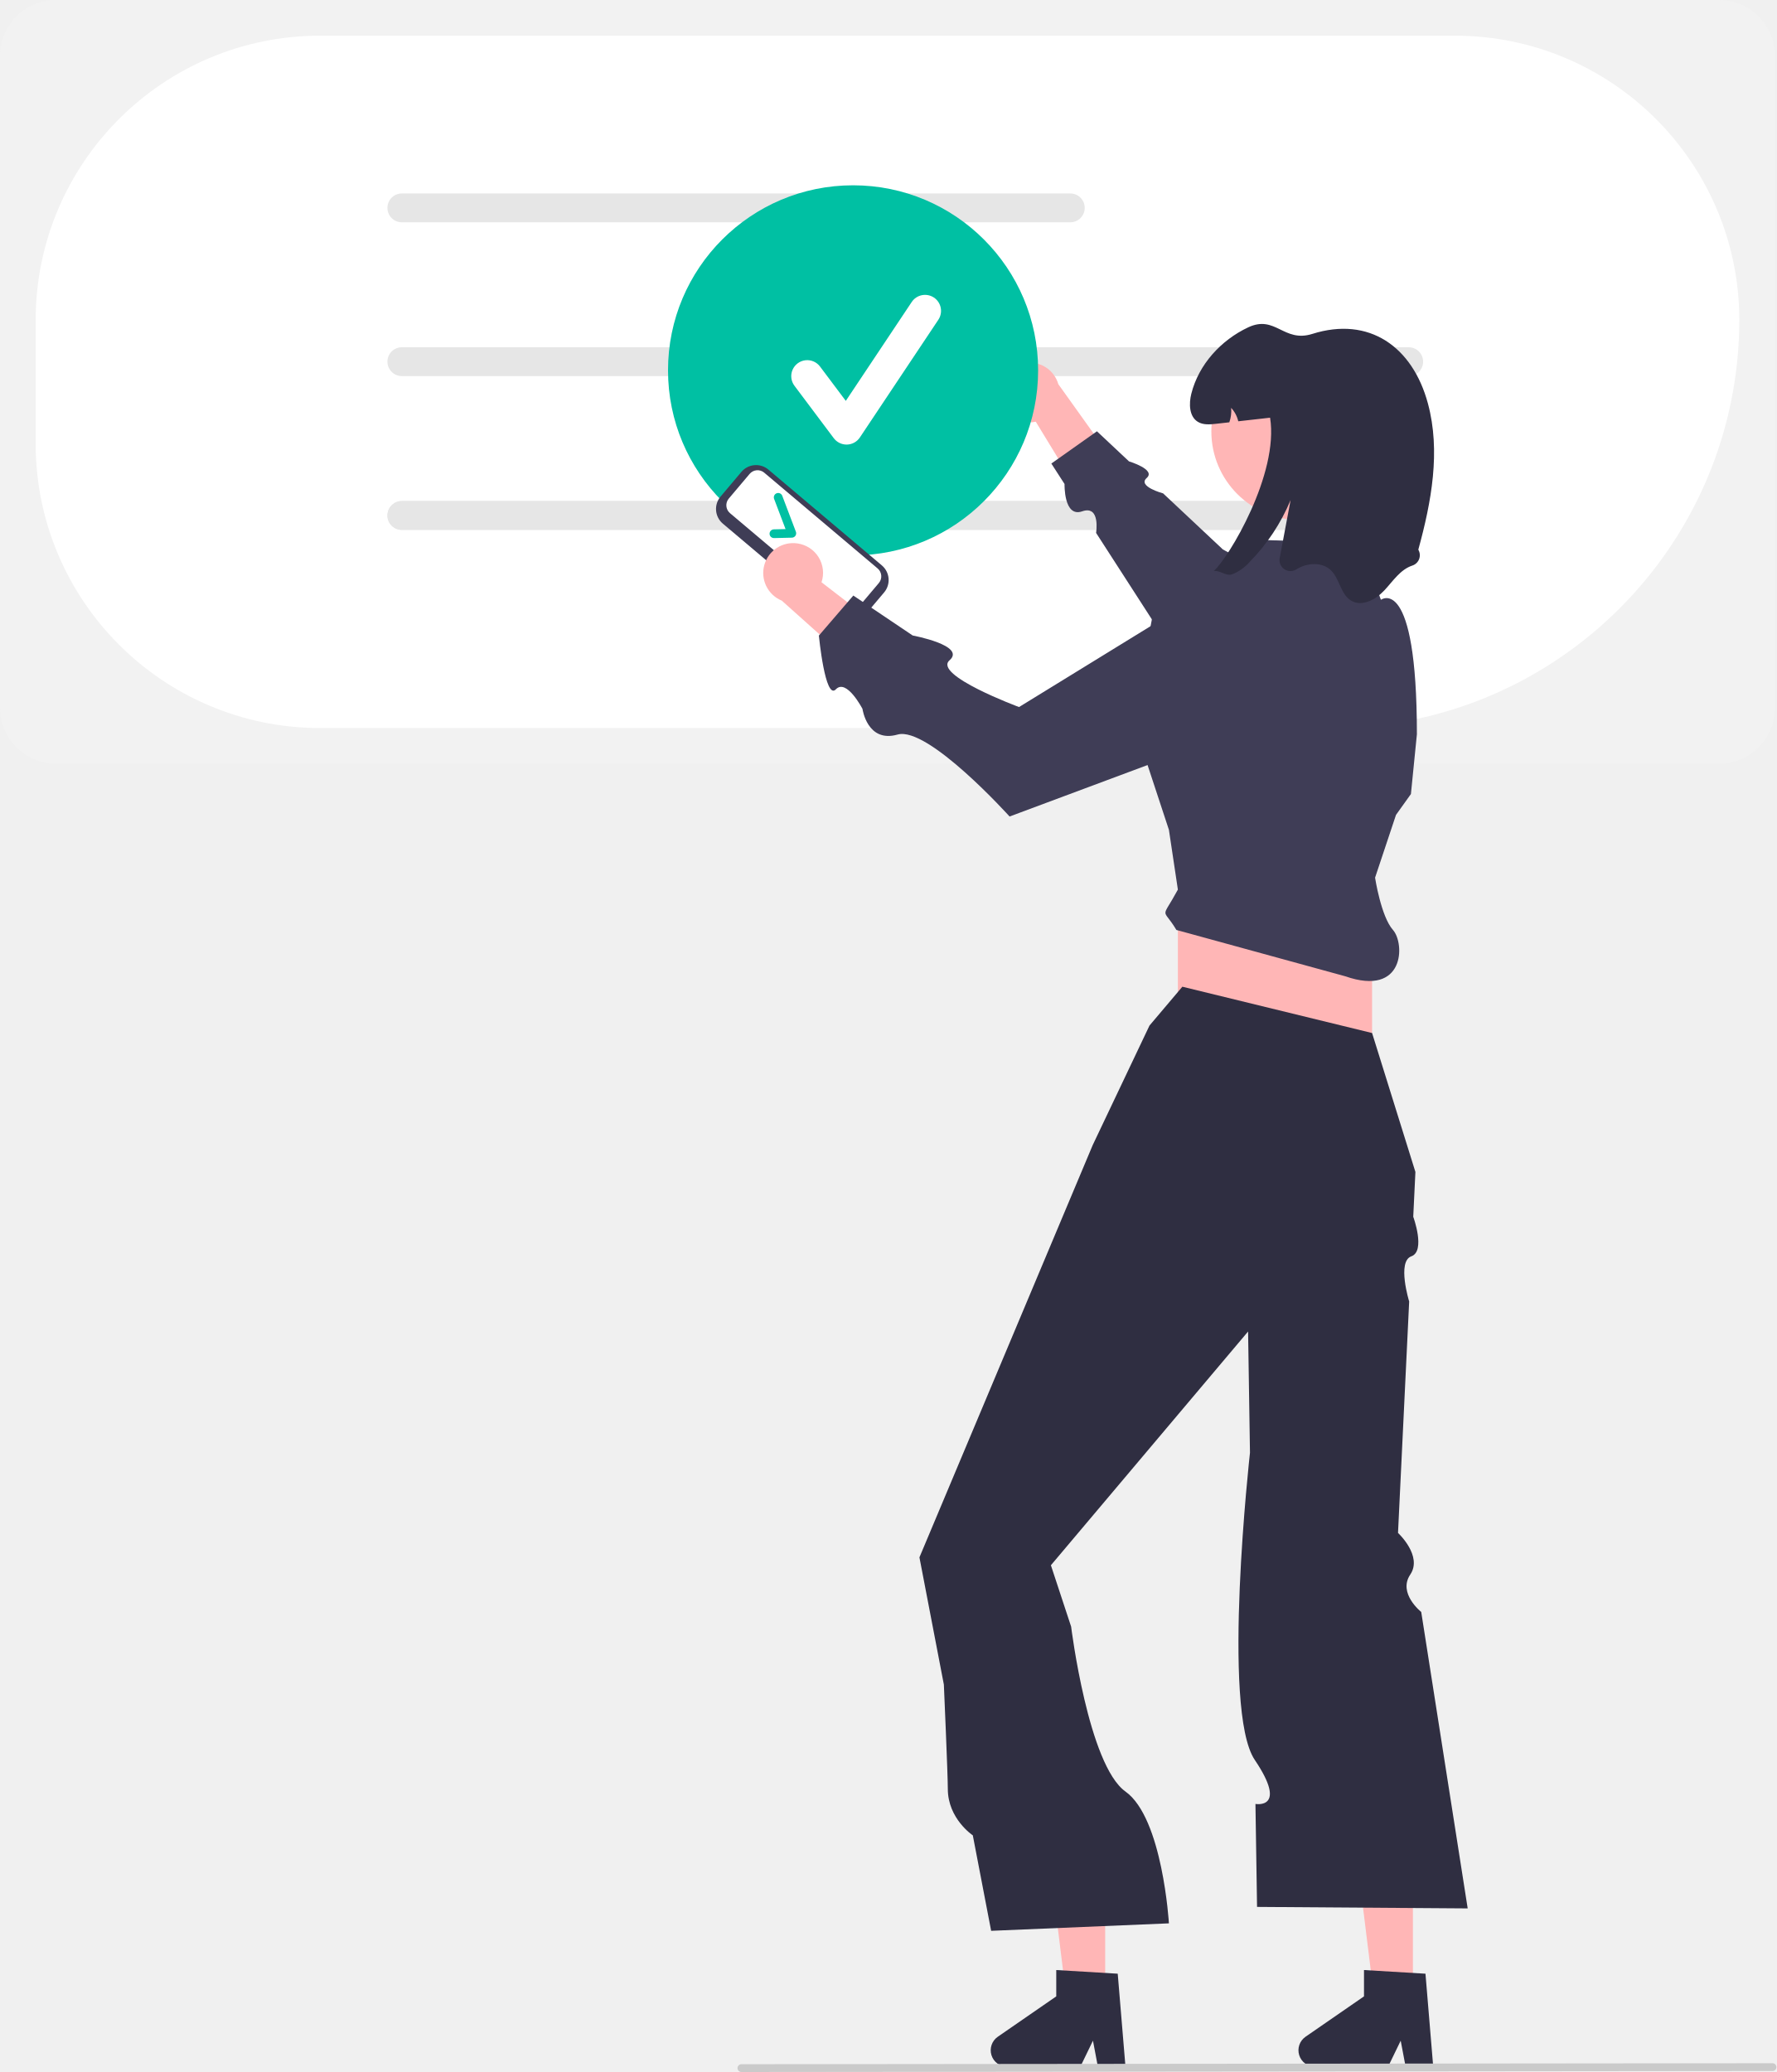
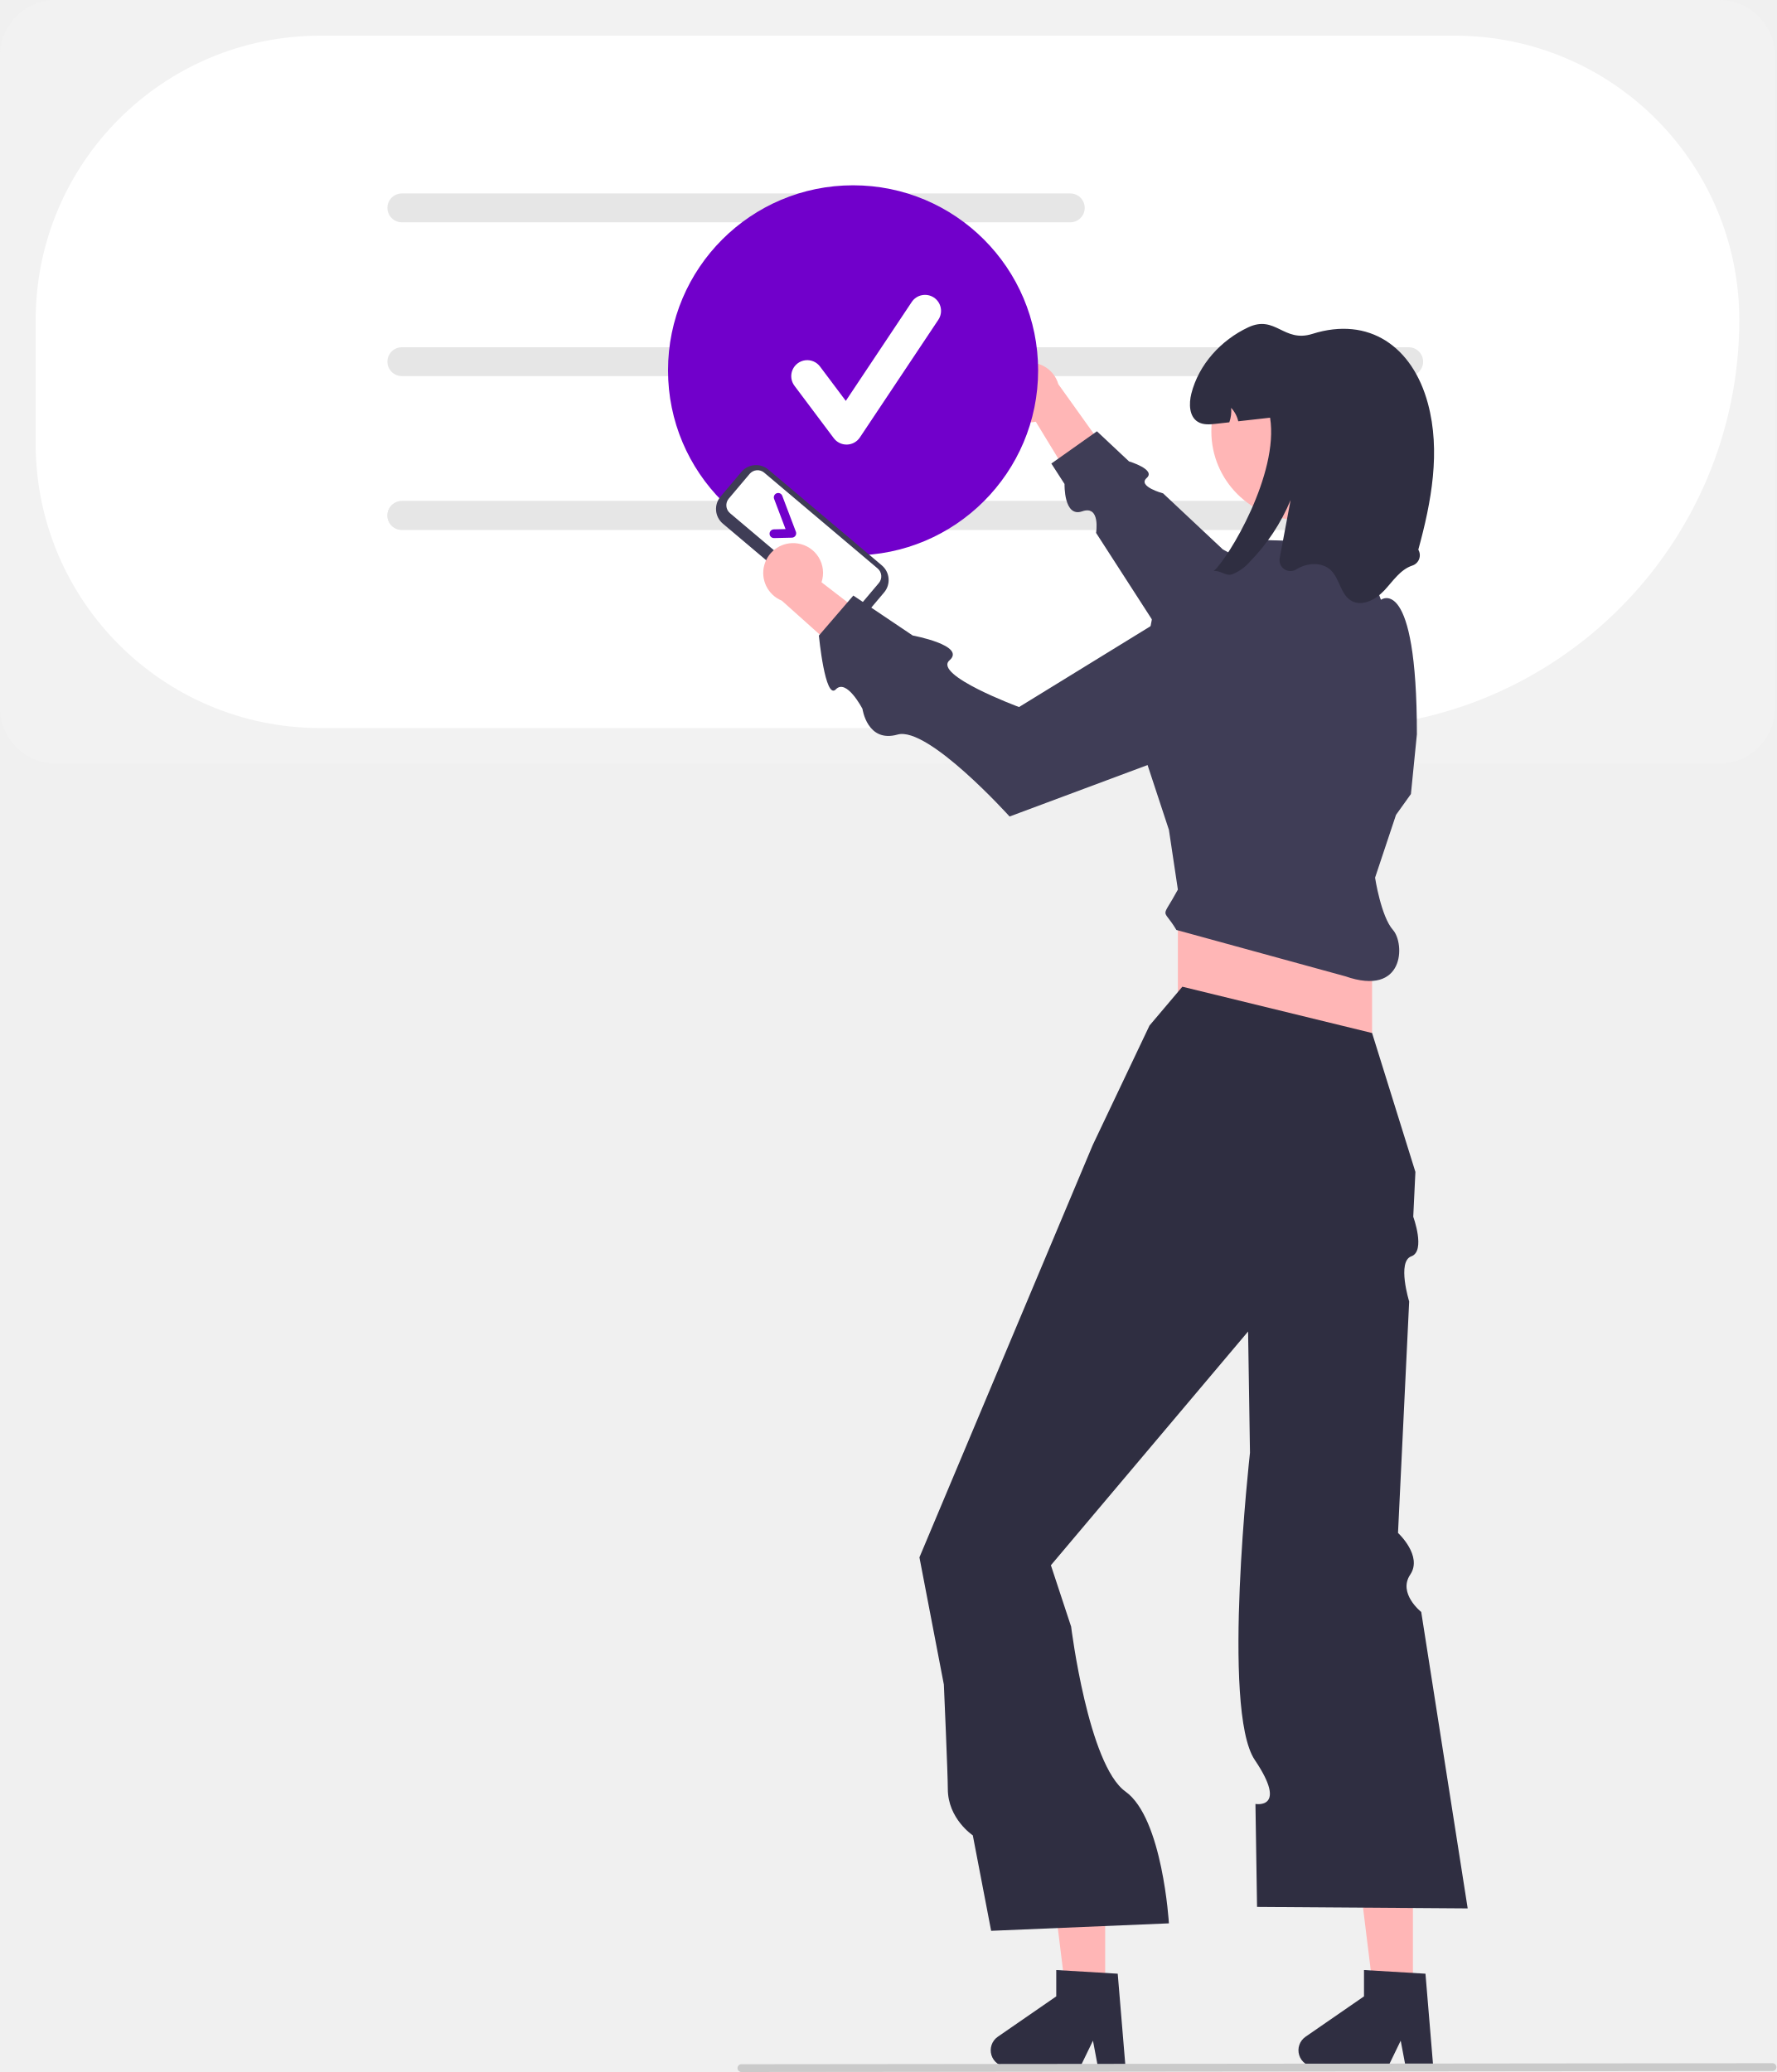
<svg xmlns="http://www.w3.org/2000/svg" data-name="Layer 1" width="543.219" height="633.601" viewBox="0 0 543.219 633.601">
  <path d="M854.052,366.728H345.482a17.112,17.112,0,0,1-17.092-17.092V150.291a17.112,17.112,0,0,1,17.092-17.092H854.052a17.112,17.112,0,0,1,17.092,17.092V349.636A17.112,17.112,0,0,1,854.052,366.728Z" transform="translate(-328.3903 -133.1994)" fill="#f2f2f2" />
  <path d="M735.442,355.827H426.21a87.014,87.014,0,0,1-86.916-86.916V231.026a87.015,87.015,0,0,1,86.916-86.917h347.118a87.015,87.015,0,0,1,86.916,86.917A124.943,124.943,0,0,1,735.442,355.827Z" transform="translate(-328.3903 -133.1994)" fill="#fff" />
  <path d="M655.673,201.175H451.267a4.408,4.408,0,1,1,0-8.816H655.673a4.408,4.408,0,0,1,0,8.816Z" transform="translate(-328.3903 -133.1994)" fill="#e6e6e6" />
  <path d="M759.147,248.206H451.267a4.408,4.408,0,1,1,0-8.816H759.147a4.408,4.408,0,0,1,0,8.816Z" transform="translate(-328.3903 -133.1994)" fill="#e6e6e6" />
  <path d="M759.147,295.237H451.267a4.408,4.408,0,1,1,0-8.816H759.147a4.408,4.408,0,0,1,0,8.816Z" transform="translate(-328.3903 -133.1994)" fill="#e6e6e6" />
  <path d="M759.147,295.237H451.267a4.408,4.408,0,1,1,0-8.816H759.147a4.408,4.408,0,0,1,0,8.816Z" transform="translate(-328.3903 -133.1994)" fill="#e6e6e6" />
  <path d="M634.103,253.604a9.088,9.088,0,0,0,11.007,8.547l16.811,27.578,7.155-15.182L652.015,250.686a9.138,9.138,0,0,0-17.912,2.918Z" transform="translate(-328.3903 -133.1994)" fill="#ffb6b6" />
  <path d="M760.255,332.64,702.323,301.216,684.05,284.072s-7.944-2.127-5.02-4.71-5.408-5.074-5.408-5.074l-9.809-9.203L649.873,274.948l4.034,6.253s-.278,10.352,5.393,8.361,4.254,6.594,4.254,6.594l33.85,52.471Z" transform="translate(-328.3903 -133.1994)" fill="#3f3d56" />
-   <circle cx="260.855" cy="113.249" r="56.586" fill="#00c0a3" />
+   <circle cx="260.855" cy="113.249" r="56.586" fill="#7100CB" />
  <polygon points="432.044 611.601 420.278 611.601 414.679 566.219 432.044 566.219 432.044 611.601" fill="#ffb6b6" />
  <path d="M766.644,765.186h-8.438l-1.506-7.966-3.857,7.966H730.465a5.031,5.031,0,0,1-2.859-9.17l17.871-12.342V735.62l18.797,1.122Z" transform="translate(-328.3903 -133.1994)" fill="#2f2e41" />
  <polygon points="337.942 611.601 326.176 611.601 320.577 566.219 337.942 566.219 337.942 611.601" fill="#ffb6b6" />
  <path d="M672.542,765.186h-8.438l-1.506-7.966L658.741,765.186H636.363a5.031,5.031,0,0,1-2.859-9.17l17.871-12.342V735.62l18.797,1.122Z" transform="translate(-328.3903 -133.1994)" fill="#2f2e41" />
  <rect x="360.175" y="268.381" width="59.385" height="67.607" fill="#ffb6b6" />
  <path d="M689.936,434.927l-10.05,11.877L662.527,483.349,618.788,587.418l-9.25,22.009,7.47,38.907s1.209,27.411,1.209,31.898c0,9.136,7.641,14.198,7.641,14.198l5.606,29.198,54.36-2.284s-1.897-32.185-13.282-40.303-16.619-50.429-16.619-50.429l-6.186-18.772,60.298-71.478.389,24.985.188,12.093s-8.83,78.656,1.463,93.921.21,13.469.21,13.469l.49,31.488,64.41.457L762.976,626.121s-7.215-5.697-3.355-11.424-3.742-12.741-3.742-12.741l3.41-70.772s-3.775-12.224.665-13.813.583-12.101.583-12.101l.66-13.698-13.247-42.483Z" transform="translate(-328.3903 -133.1994)" fill="#2f2e41" />
  <path d="M748.864,401.581l6.395-19.186,4.568-6.395,1.827-18.272c0-49.335-11.004-41.12-11.004-41.12l-6.354-17.351-29.236-.914L696.331,316.158l-15.531,5.482-6.082,31.602,11.107,33.721,2.741,18.272c-5.228,9.652-4.786,5.087-.457,12.334l51.619,14.161c18.272,6.395,18.272-10.05,14.608-14.161C750.672,413.458,748.864,401.581,748.864,401.581Z" transform="translate(-328.3903 -133.1994)" fill="#3f3d56" />
  <circle cx="397.511" cy="131.907" r="27.102" fill="#ffb6b6" />
  <path d="M699.506,307.834" transform="translate(-328.3903 -133.1994)" fill="#2f2e41" />
  <path d="M762.084,301.284a3.329,3.329,0,0,1-1.855,4.87c-3.636,1.206-5.875,4.723-8.487,7.537-2.604,2.805-6.797,5.135-10.123,3.225-3.316-1.9-3.545-6.752-6.322-9.383-2.704-2.558-7.199-2.248-10.379-.302l-.095.058a3.351,3.351,0,0,1-5.127-3.41q1.671-8.887,3.34-17.772a59.761,59.761,0,0,1-12.507,18.912,13.757,13.757,0,0,1-5.427,3.819c-1.9.603-3.746-1.361-5.591-1.005,4.586-4.011,20.008-29.72,17.249-46.905q-4.865.548-9.73,1.096A8.943,8.943,0,0,0,704.855,257.924a10.51,10.51,0,0,1-.557,4.413c-1.352.155-2.713.302-4.066.457-1.882.21-3.929.393-5.546-.594-2.695-1.644-2.777-5.536-2.01-8.606,2.248-8.926,9.063-16.39,17.404-20.3,8.341-3.901,10.808,4.787,19.597,2.01,17.359-5.482,30.661,3.892,35.348,21.287C768.963,271.181,766.104,286.666,762.084,301.284Z" transform="translate(-328.3903 -133.1994)" fill="#2f2e41" />
  <path d="M837.116,765.776H803.929l-.143-.259c-.424-.77-.834-1.585-1.217-2.423-3.418-7.318-4.863-15.688-6.138-23.073l-.96-5.566a3.437,3.437,0,0,1,5.41-3.362q7.565,5.505,15.136,10.999c1.911,1.391,4.094,3,6.184,4.739.202-.979.413-1.962.624-2.931a3.439,3.439,0,0,1,6.281-1.086l3.883,6.238c2.832,4.556,5.332,9.045,4.822,13.887a.756.756,0,0,1-.013.176,10.947,10.947,0,0,1-.563,2.331Z" transform="translate(-328.3903 -133.1994)" fill="#f0f0f0" />
  <path d="M870.425,766.493l-315.358.307a1.191,1.191,0,0,1,0-2.381l315.358-.307a1.191,1.191,0,0,1,0,2.381Z" transform="translate(-328.3903 -133.1994)" fill="#cacaca" />
  <path d="M584.101,322.609l-34.688-29.294a5.865,5.865,0,0,1-.696-8.257l6.384-7.56a5.865,5.865,0,0,1,8.257-.696l34.688,29.294a5.865,5.865,0,0,1,.696,8.257l-6.384,7.56A5.865,5.865,0,0,1,584.101,322.609Z" transform="translate(-328.3903 -133.1994)" fill="#3f3d56" />
  <path d="M551.234,285.668a3.161,3.161,0,0,0,.375,4.449l34.688,29.294a3.161,3.161,0,0,0,4.449-.375l6.384-7.56a3.161,3.161,0,0,0-.375-4.449l-34.688-29.294a3.161,3.161,0,0,0-4.449.375Z" transform="translate(-328.3903 -133.1994)" fill="#fff" />
-   <path d="M571.598,297.056a1.333,1.333,0,0,1-1.054.558l-5.45.125a1.334,1.334,0,1,1-.061-2.667l3.566-.082-3.511-9.265a1.334,1.334,0,0,1,2.494-.945l4.18,11.028a1.334,1.334,0,0,1-.141,1.218Z" transform="translate(-328.3903 -133.1994)" fill="#00c0a3" />
+   <path d="M571.598,297.056a1.333,1.333,0,0,1-1.054.558l-5.45.125a1.334,1.334,0,1,1-.061-2.667l3.566-.082-3.511-9.265a1.334,1.334,0,0,1,2.494-.945l4.18,11.028a1.334,1.334,0,0,1-.141,1.218Z" transform="translate(-328.3903 -133.1994)" fill="#7100CB" />
  <path d="M572.297,299.384a9.088,9.088,0,0,1,7.3,11.871l25.586,19.709-15.87,5.461-21.864-19.554a9.138,9.138,0,0,1,4.848-17.489Z" transform="translate(-328.3903 -133.1994)" fill="#ffb6b6" />
  <path d="M705.505,309.129l-65.509,40.278s-26.413-9.773-21.251-14.297-11.271-7.583-11.271-7.583l-18.153-12.213-10.534,12.242s1.919,19.885,5.185,16.442,8.147,5.963,8.147,5.963,1.443,10.502,10.739,7.859S637.101,382.882,637.101,382.882l80.622-30.069Z" transform="translate(-328.3903 -133.1994)" fill="#3f3d56" />
  <path d="M587.255,269.147a4.891,4.891,0,0,1-3.913-1.957l-11.998-15.997a4.892,4.892,0,1,1,7.827-5.87l7.849,10.465,20.16-30.24a4.892,4.892,0,0,1,8.141,5.427l-23.996,35.994a4.894,4.894,0,0,1-3.935,2.177C587.346,269.146,587.301,269.147,587.255,269.147Z" transform="translate(-328.3903 -133.1994)" fill="#fff" />
</svg>
